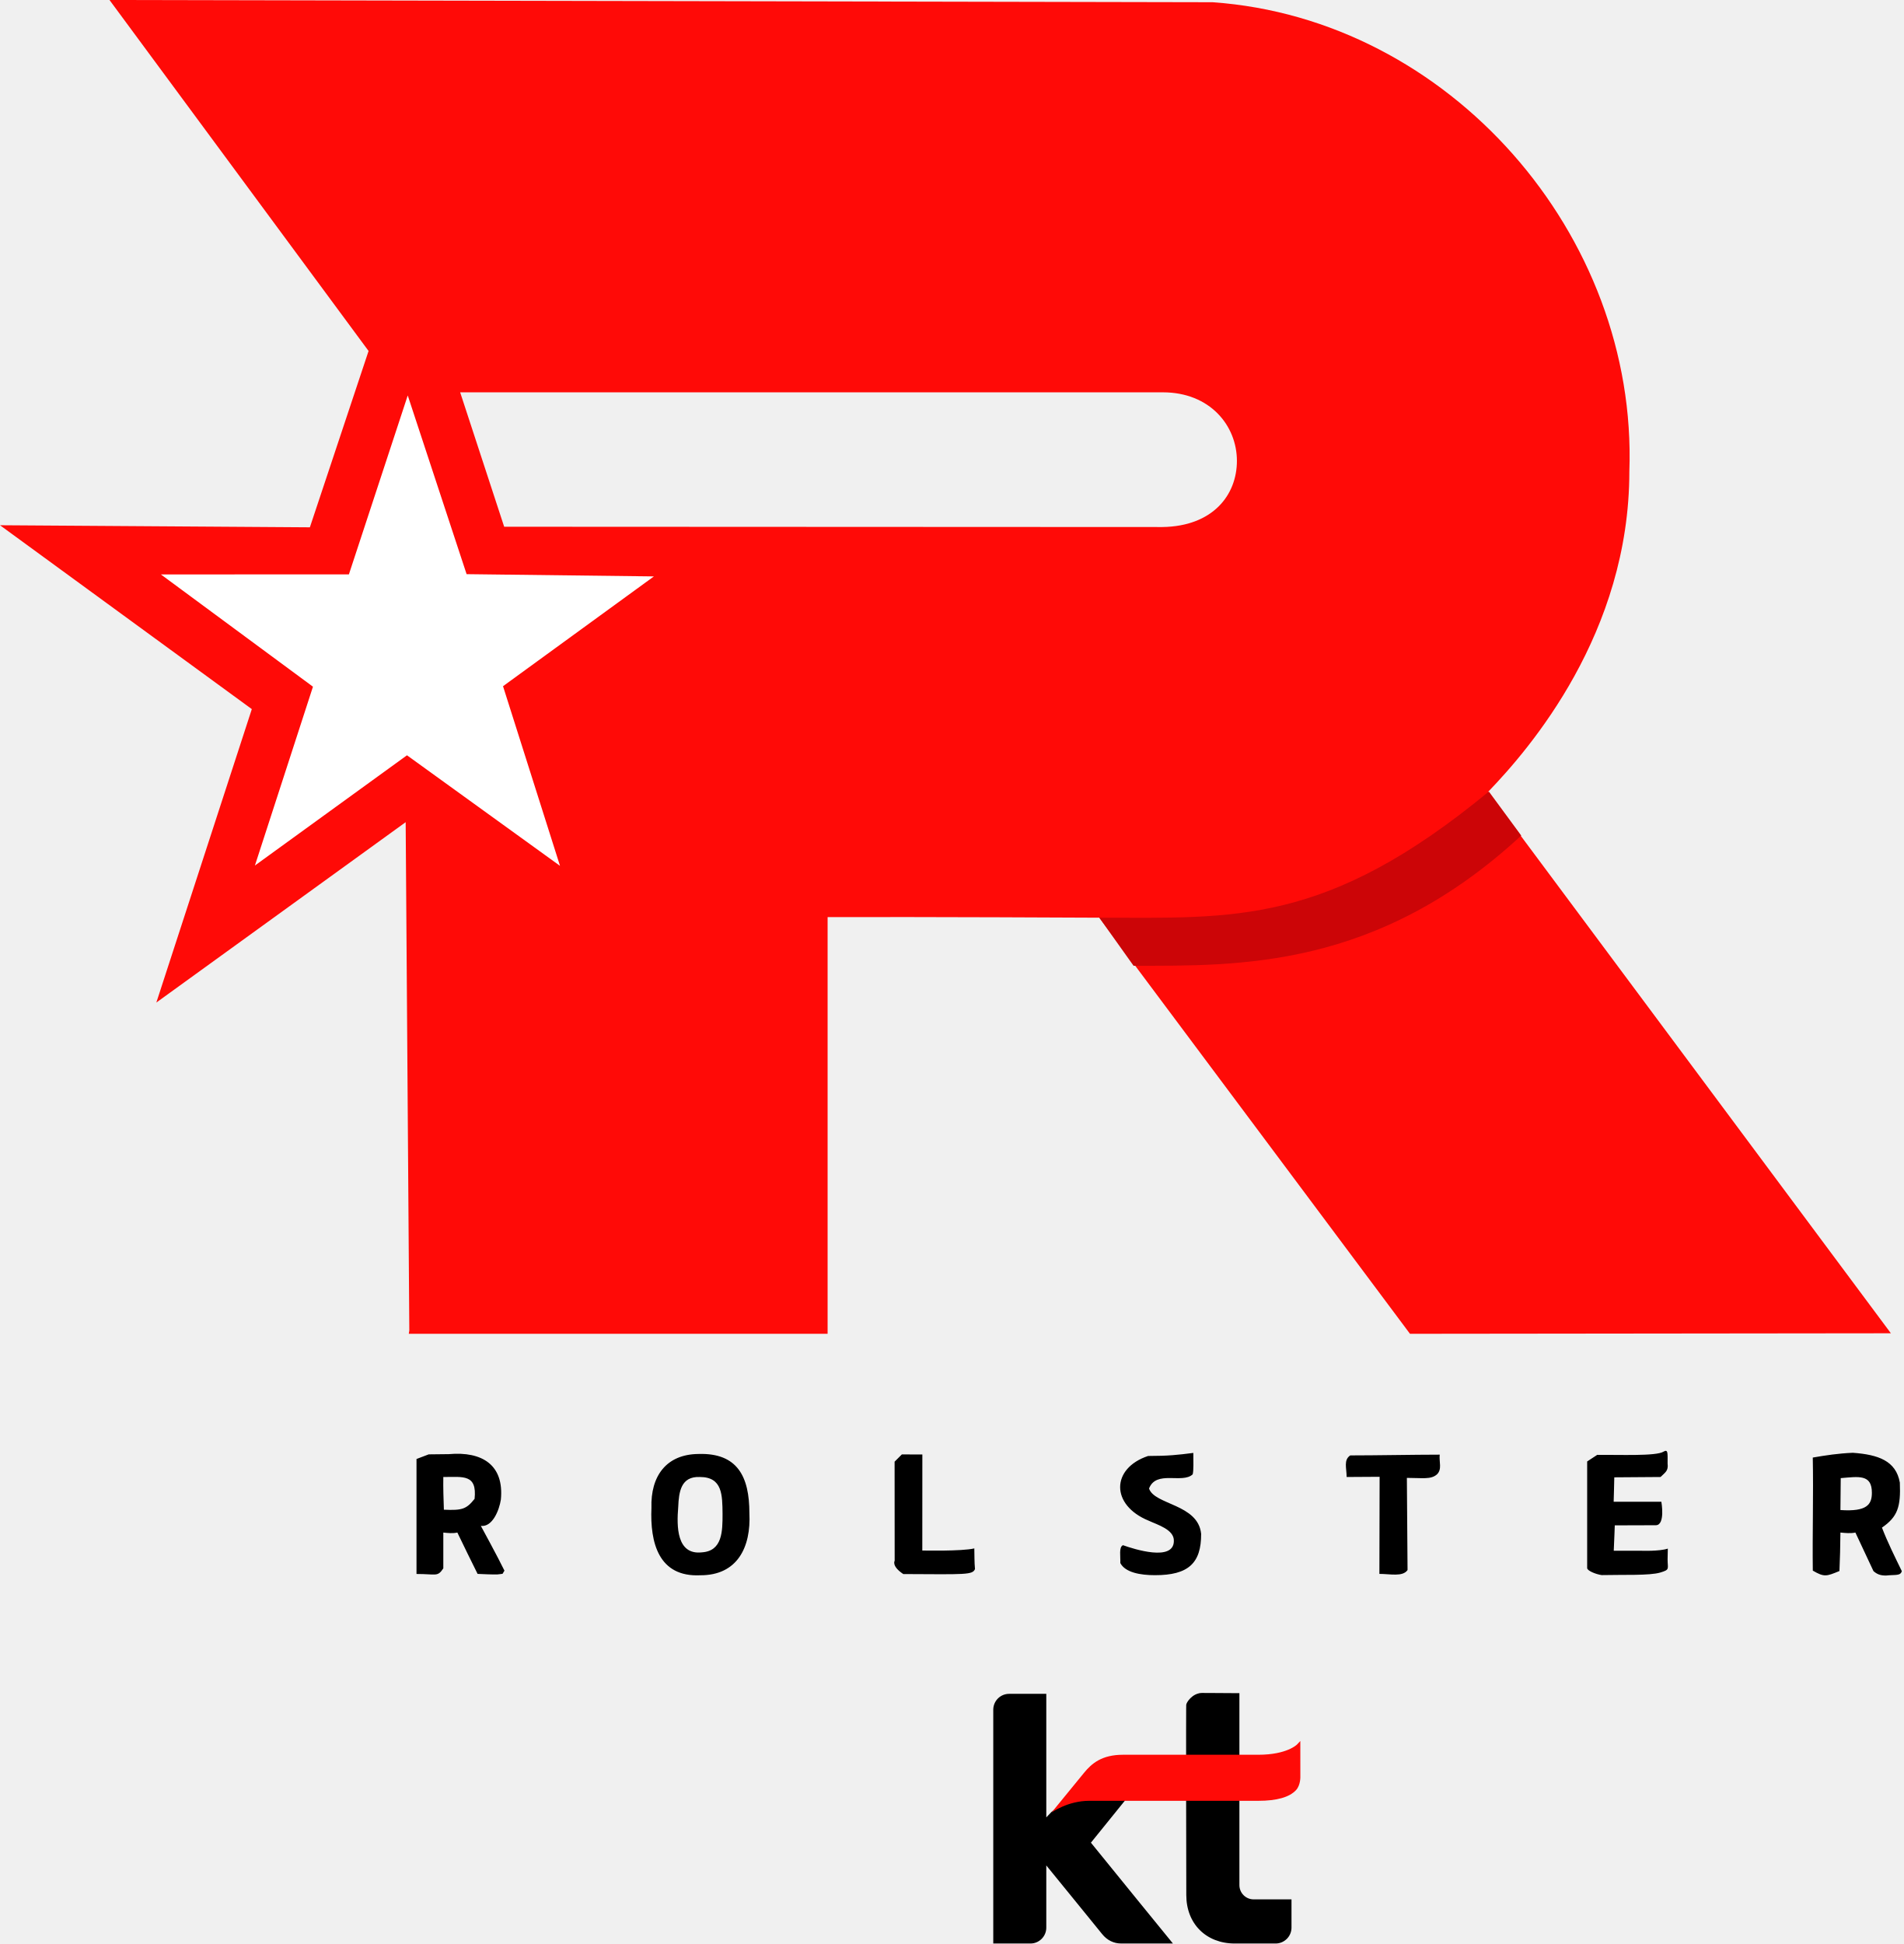
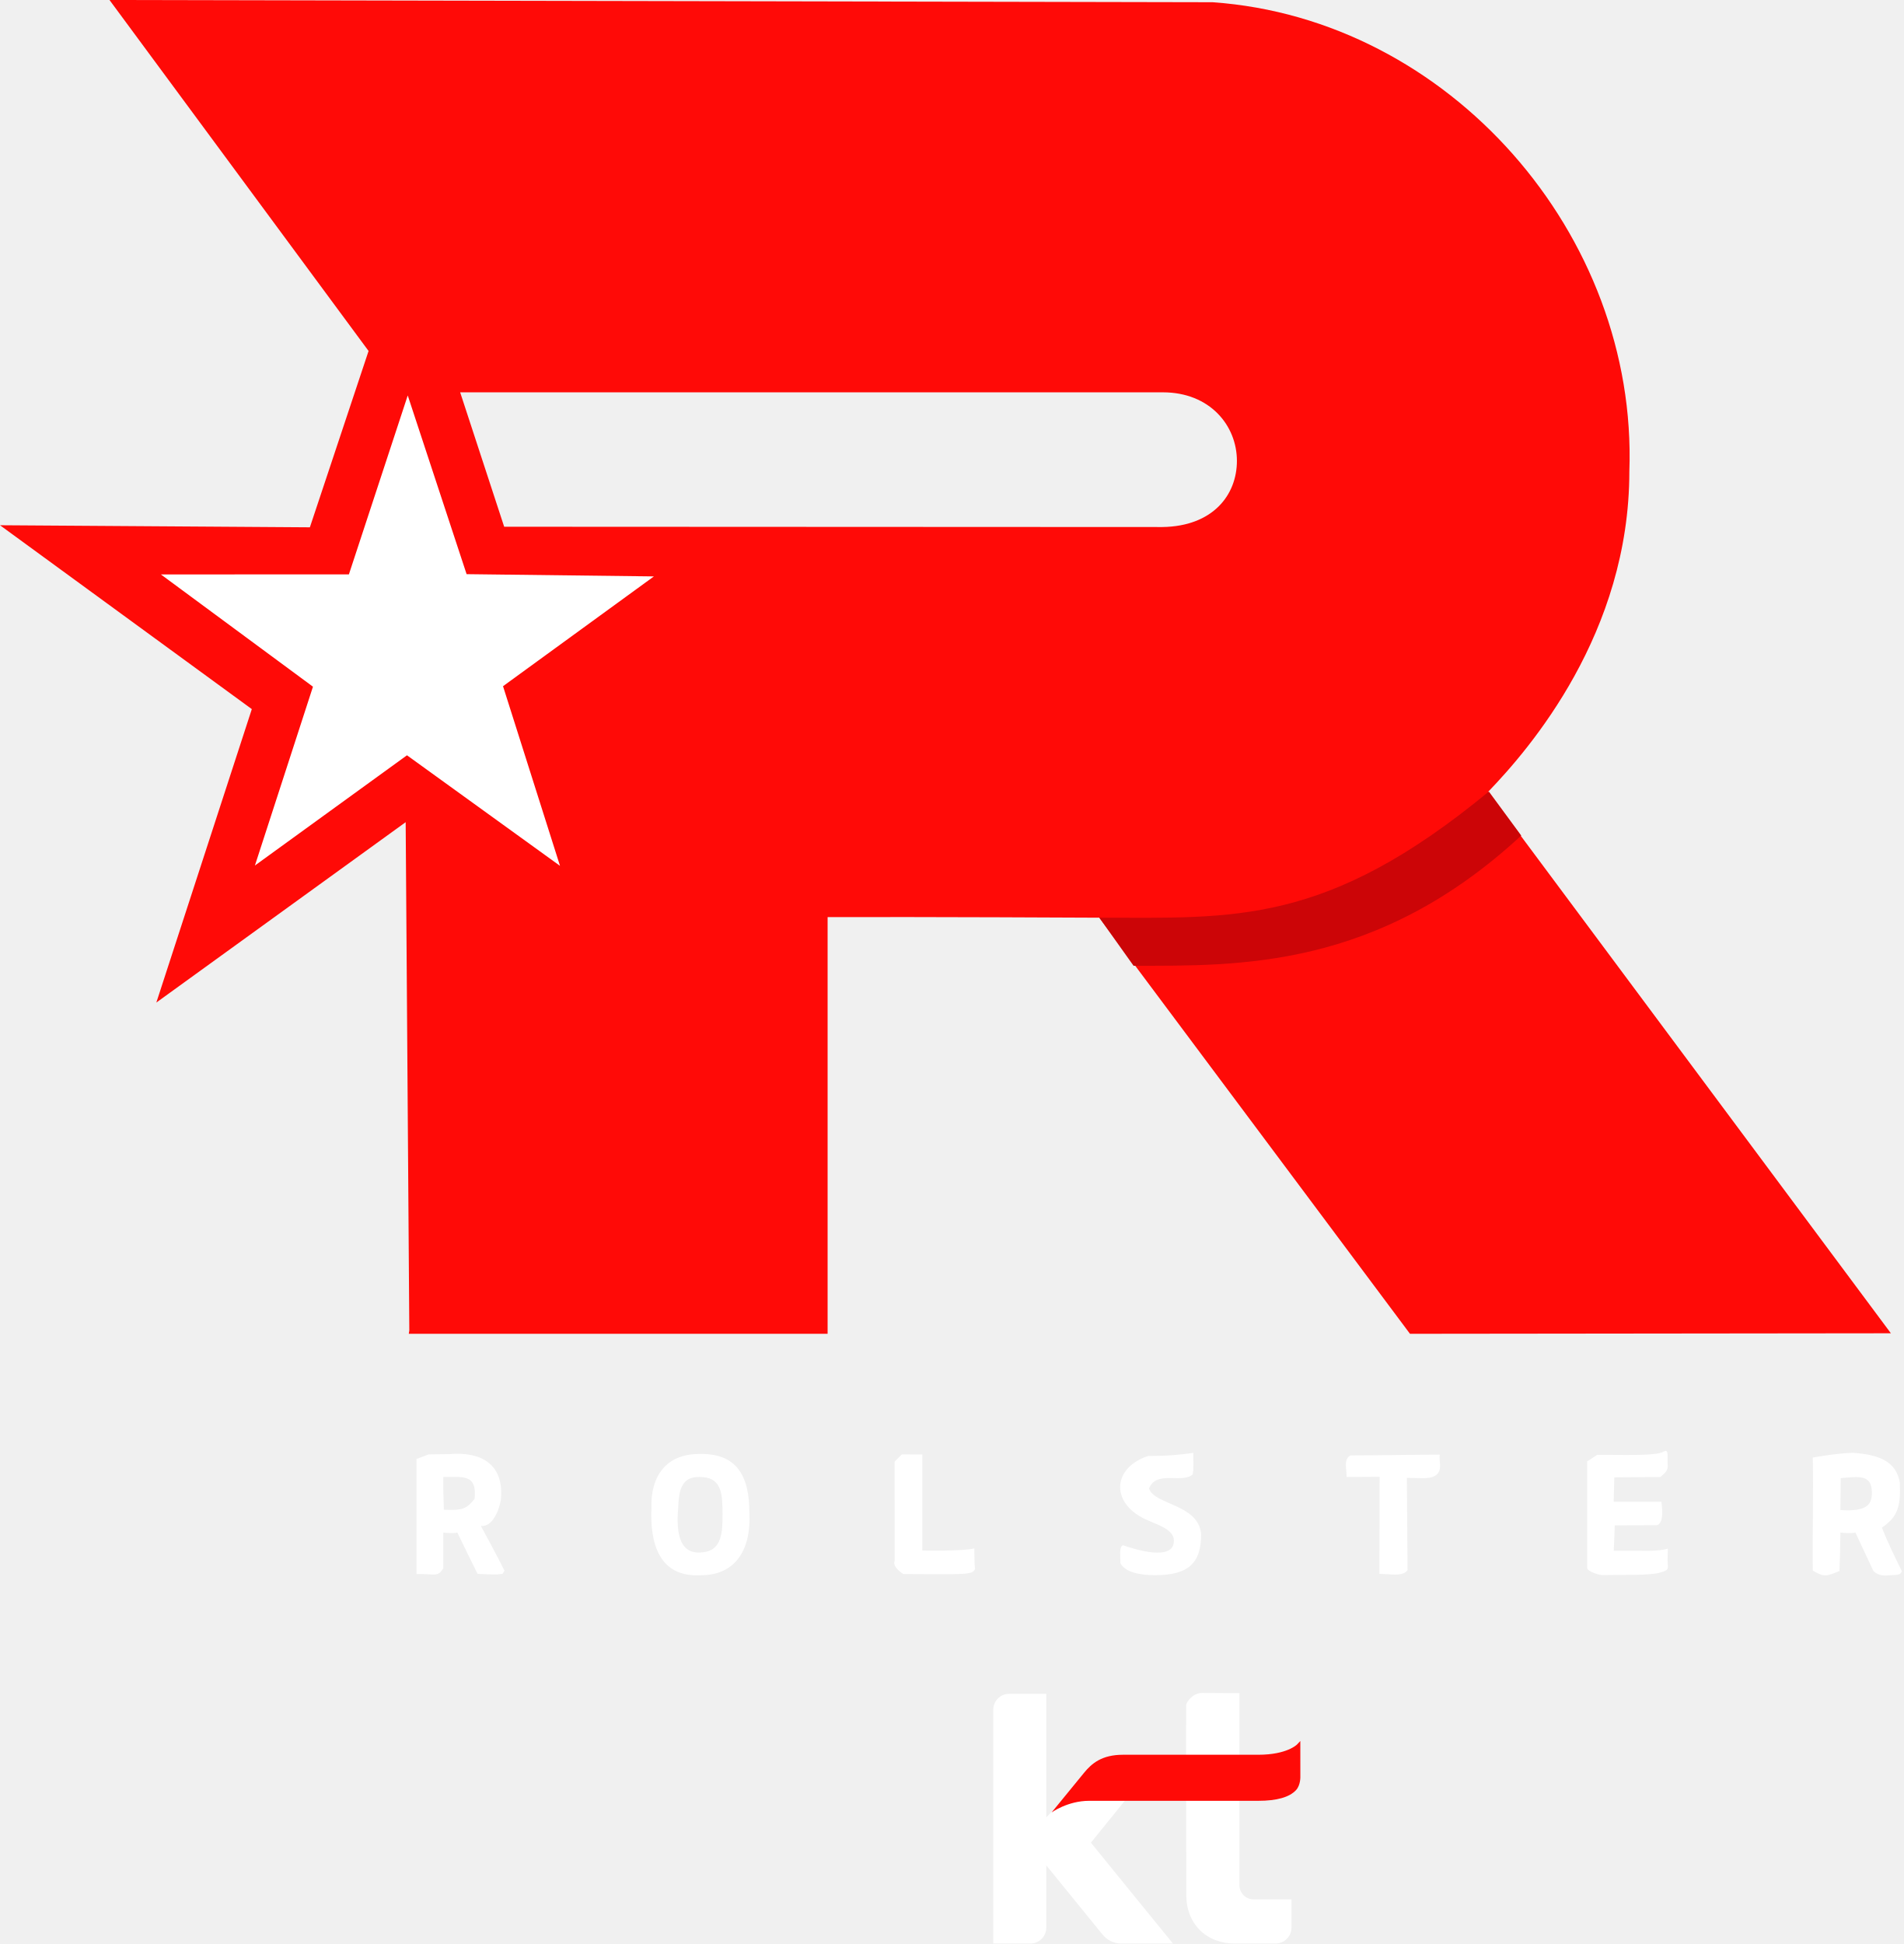
<svg xmlns="http://www.w3.org/2000/svg" xmlns:xlink="http://www.w3.org/1999/xlink" width="572.508mm" height="584.603mm" viewBox="0 0 572.508 584.603">
  <defs>
    <linearGradient xlink:href="#linearGradient17441" id="b" x1="76.185" x2="89.665" y1="260.772" y2="260.772" gradientTransform="matrix(.2925 0 0 3.905 236.331 -1100.71)" gradientUnits="userSpaceOnUse" />
    <linearGradient xlink:href="#linearGradient17441" id="a" x1="76.185" x2="89.665" y1="260.772" y2="260.772" gradientTransform="matrix(.42216 0 0 4.27156 341.115 -1430.234)" gradientUnits="userSpaceOnUse" />
  </defs>
  <g style="display:inline;opacity:1">
-     <path d="M-156.96 190.404V155.83l1.834-.697 1.834-.697 6.061-.068c10.061-.889 16.645 3.273 15.648 13.648-.492 3.198-2.515 8.346-6.024 7.926 0 0 5.196 9.527 7.099 13.462l-.572.952-1.572.19c-1.982.018-3.959-.077-5.938-.17-1.97-4.014-4.166-8.39-6.082-12.43-1.425.304-2.796.145-4.225.007v10.76c-1.761 2.65-2.078 1.69-8.063 1.69zm17.47-22.593c.779-7.495-3.444-6.57-9.407-6.57-.062 3.281.064 6.559.17 9.838 5.514.242 6.758-.167 9.238-3.268zm53.196 2.699c-.297-9.498 4.442-16.116 14.156-16.19 11.776-.372 15.3 6.897 15.3 17.76.533 10.31-3.644 18.75-14.758 18.712-12.554.607-15.157-9.797-14.698-20.282zm21.385 1.818c-.065-5.61.009-11.088-6.825-11.088-5.682-.235-6.318 4.392-6.51 9.039-.474 5.755-.532 14.486 7.137 13.622 6.175-.41 6.198-6.382 6.198-11.573zm51.768 14.11-.01-14.902-.01-14.903 2.18-2.182 6.167.024-.015 28.873s11.919.27 15.645-.632c.055 2.069 0 4.152.201 6.21-.748 1.776-2.693 1.597-21.565 1.501-3.617-2.409-2.593-3.988-2.593-3.988zm67.868.673c.104-1.933-.498-4.82.808-5.359 3.313 1.19 15.298 5.012 15.298-1.295.117-3.432-5.035-4.882-7.6-6.09-11.492-4.704-11.268-15.749-.152-19.446 6.022 0 9.073-.335 13.607-.922 0 2.557.125 5.255-.194 6.444-3.103 2.91-10.965-1.366-13.125 4.262 1.626 4.964 14.759 4.624 15.67 13.632.035 8.772-3.785 12.454-13.917 12.429-4.393 0-8.93-.813-10.395-3.655zm77.927 3.268.067-29.2s-6.795.06-9.923.06c0-2.678-.972-5.13 1.093-6.49 7.929 0 18.9-.222 26.905-.229-.232 2.184.767 4.34-.806 5.913-1.828 1.635-4.347 1.074-9.073 1.074l.204 27.719c-1.468 2.101-5.197 1.153-8.467 1.153zm62.492-1.753v-32.059l3.024-1.982c6.578-.066 17.732.44 19.926-.96 1.424-.823 1.24.413 1.24 3.575.272 2.228-.686 2.614-2.112 4.04l-13.92.1-.095 3.98-.095 3.36 14.347.002s1.239 6.968-1.62 7.063l-12.391.038s-.174 5.056-.308 7.632h8.097s5.57.236 8.165-.64l-.068 3.245c0 2.899.768 3.056-2.17 3.944-3.222.974-11.194.619-17.653.777-1.787-.256-4.367-1.319-4.367-2.115zm67.867.77c-.14-11.331.213-22.67-.008-34 3.983-.692 7.659-1.251 12.062-1.436 7.63.555 12.966 2.404 14.123 8.96.304 7.32-.648 10.276-5.38 13.545 1.732 4.482 3.876 8.77 5.976 13.085-.416 1.49-1.922 1.016-4.725 1.321-1.793.03-2.824-.463-3.807-1.339l-5.428-11.582c-1.519.3-2.988.139-4.508-.004l-.1 6-.196 5.57c-3.918 1.61-4.549 1.895-8.009-.12zm17.77-23.414c0-5.629-3.949-4.85-9.37-4.406l-.094 9.602c7.995.554 9.464-1.68 9.464-5.196z" style="opacity:1;fill:#000;fill-opacity:1;stroke-width:.672" transform="translate(282.235 282.924)" />
-     <path d="M90.547 283.968V226.25s-16.343-.113-11.288-.046c-2.899 0-4.751 2.988-4.684 3.527-.135-3.235 0 57.232 0 57.232 0 8.622 5.947 14.566 14.579 14.566h12.282c2.634 0 4.78-2.14 4.78-4.774v-8.497H94.823c-2.359 0-4.276-1.924-4.276-4.29m-44.661-12.76 13.185-16.305s-8.834-5.234-25.01 7.032l-1.597 1.666v-37.149H21.273c-2.622 0-4.758 2.137-4.758 4.771v70.306h11.19c2.625 0 4.759-2.14 4.759-4.774V278.05l9.063 11.128 7.71 9.487c1.555 1.95 3.596 2.857 5.7 2.857h15.61l-10.096-12.386Z" style="display:inline;fill:#000;fill-opacity:1;fill-rule:nonzero;stroke:none;stroke-width:.411" transform="translate(282.235 282.924)" />
+     <path d="M-156.96 190.404V155.83l1.834-.697 1.834-.697 6.061-.068c10.061-.889 16.645 3.273 15.648 13.648-.492 3.198-2.515 8.346-6.024 7.926 0 0 5.196 9.527 7.099 13.462l-.572.952-1.572.19c-1.982.018-3.959-.077-5.938-.17-1.97-4.014-4.166-8.39-6.082-12.43-1.425.304-2.796.145-4.225.007v10.76c-1.761 2.65-2.078 1.69-8.063 1.69zm17.47-22.593c.779-7.495-3.444-6.57-9.407-6.57-.062 3.281.064 6.559.17 9.838 5.514.242 6.758-.167 9.238-3.268zm53.196 2.699c-.297-9.498 4.442-16.116 14.156-16.19 11.776-.372 15.3 6.897 15.3 17.76.533 10.31-3.644 18.75-14.758 18.712-12.554.607-15.157-9.797-14.698-20.282zm21.385 1.818c-.065-5.61.009-11.088-6.825-11.088-5.682-.235-6.318 4.392-6.51 9.039-.474 5.755-.532 14.486 7.137 13.622 6.175-.41 6.198-6.382 6.198-11.573zm51.768 14.11-.01-14.902-.01-14.903 2.18-2.182 6.167.024-.015 28.873s11.919.27 15.645-.632c.055 2.069 0 4.152.201 6.21-.748 1.776-2.693 1.597-21.565 1.501-3.617-2.409-2.593-3.988-2.593-3.988zm67.868.673c.104-1.933-.498-4.82.808-5.359 3.313 1.19 15.298 5.012 15.298-1.295.117-3.432-5.035-4.882-7.6-6.09-11.492-4.704-11.268-15.749-.152-19.446 6.022 0 9.073-.335 13.607-.922 0 2.557.125 5.255-.194 6.444-3.103 2.91-10.965-1.366-13.125 4.262 1.626 4.964 14.759 4.624 15.67 13.632.035 8.772-3.785 12.454-13.917 12.429-4.393 0-8.93-.813-10.395-3.655zm77.927 3.268.067-29.2s-6.795.06-9.923.06c0-2.678-.972-5.13 1.093-6.49 7.929 0 18.9-.222 26.905-.229-.232 2.184.767 4.34-.806 5.913-1.828 1.635-4.347 1.074-9.073 1.074l.204 27.719c-1.468 2.101-5.197 1.153-8.467 1.153zm62.492-1.753v-32.059l3.024-1.982c6.578-.066 17.732.44 19.926-.96 1.424-.823 1.24.413 1.24 3.575.272 2.228-.686 2.614-2.112 4.04l-13.92.1-.095 3.98-.095 3.36 14.347.002s1.239 6.968-1.62 7.063l-12.391.038s-.174 5.056-.308 7.632h8.097s5.57.236 8.165-.64l-.068 3.245c0 2.899.768 3.056-2.17 3.944-3.222.974-11.194.619-17.653.777-1.787-.256-4.367-1.319-4.367-2.115zm67.867.77c-.14-11.331.213-22.67-.008-34 3.983-.692 7.659-1.251 12.062-1.436 7.63.555 12.966 2.404 14.123 8.96.304 7.32-.648 10.276-5.38 13.545 1.732 4.482 3.876 8.77 5.976 13.085-.416 1.49-1.922 1.016-4.725 1.321-1.793.03-2.824-.463-3.807-1.339l-5.428-11.582c-1.519.3-2.988.139-4.508-.004l-.1 6-.196 5.57c-3.918 1.61-4.549 1.895-8.009-.12zm17.77-23.414c0-5.629-3.949-4.85-9.37-4.406l-.094 9.602c7.995.554 9.464-1.68 9.464-5.196z" style="opacity:1;fill:#fff;fill-opacity:1;stroke-width:.672" transform="translate(282.235 282.924)" />
+     <path d="M90.547 283.968V226.25s-16.343-.113-11.288-.046c-2.899 0-4.751 2.988-4.684 3.527-.135-3.235 0 57.232 0 57.232 0 8.622 5.947 14.566 14.579 14.566h12.282c2.634 0 4.78-2.14 4.78-4.774v-8.497H94.823c-2.359 0-4.276-1.924-4.276-4.29m-44.661-12.76 13.185-16.305s-8.834-5.234-25.01 7.032l-1.597 1.666v-37.149H21.273c-2.622 0-4.758 2.137-4.758 4.771v70.306h11.19c2.625 0 4.759-2.14 4.759-4.774V278.05l9.063 11.128 7.71 9.487c1.555 1.95 3.596 2.857 5.7 2.857h15.61l-10.096-12.386Z" style="display:inline;fill:#fff;fill-opacity:1;fill-rule:nonzero;stroke:none;stroke-width:.411" transform="translate(282.235 282.924)" />
    <path d="M373.277-323.527h5.69v14.395h-5.69z" style="display:inline;fill:url(#a);fill-opacity:1;stroke-width:1.641" transform="matrix(-.72106 .69287 -1 0 282.235 282.924)" />
    <path d="m108.878 251.235-.007-10.6-.99 1.045c-.026.03-3.024 3.087-11.632 3.087H55.565c-6.418 0-9.44 2.615-11.754 5.44l-9.75 11.919s4.822-3.507 11.307-3.507h50.88c5.571 0 9.389-1.095 11.355-3.244 1.4-1.537 1.278-4.126 1.275-4.14" style="display:inline;fill:#ff0a07;fill-opacity:1;fill-rule:nonzero;stroke:none;stroke-width:.411" transform="translate(282.235 282.924)" />
    <path d="M258.615-88.974h3.943v13.16h-3.943z" style="display:inline;fill:url(#b);fill-opacity:1;stroke-width:1.306" transform="rotate(90 -.344 282.58)" />
  </g>
  <g style="display:inline;opacity:1">
    <path d="m-198.214 348.965.106-.671-1.457-203.468-99.83 72.208 38.232-117.469-100.826-73.606 124.069.83 23.502-70.588-103.73-140.502 441.695.894C218.38-176.73 293.78-90.31 290.374 4.41c0 64.738-39.765 110.871-56.56 128.287l161.278 216.73-192.544.208L78.16 183.063s-72.628-.37-108.786-.227v166.8H-198.32zM133.25.202c0-14.155-10.827-27.45-29.63-27.45h-281.368l17.622 53.808 263.52.117c20.257-.27 29.856-12.865 29.856-26.475z" style="display:inline;opacity:1;fill:#ff0a07;fill-opacity:1;stroke-width:.894" transform="matrix(.75122 0 0 .75122 271.933 138.45)" />
    <path d="M78.16 183.063c54.046 0 90.766 3.279 155.966-50.505l12.96 17.625c-57.827 53.514-113.023 52.121-155.213 52.121z" style="display:inline;fill:#cc0507;fill-opacity:1;stroke-width:.894" transform="matrix(.75122 0 0 .75122 271.933 138.45)" />
    <path d="m-259.925 162.174 23.242-71.586-60.881-44.932 75.272-.031 23.555-71.623 23.567 71.542 74.991.901-60.409 43.95 22.816 71.913-61.271-44.26z" style="display:inline;opacity:1;fill:#fff;fill-opacity:1;stroke-width:.894" transform="matrix(.75122 0 0 .75122 271.933 138.45)" />
  </g>
</svg>
